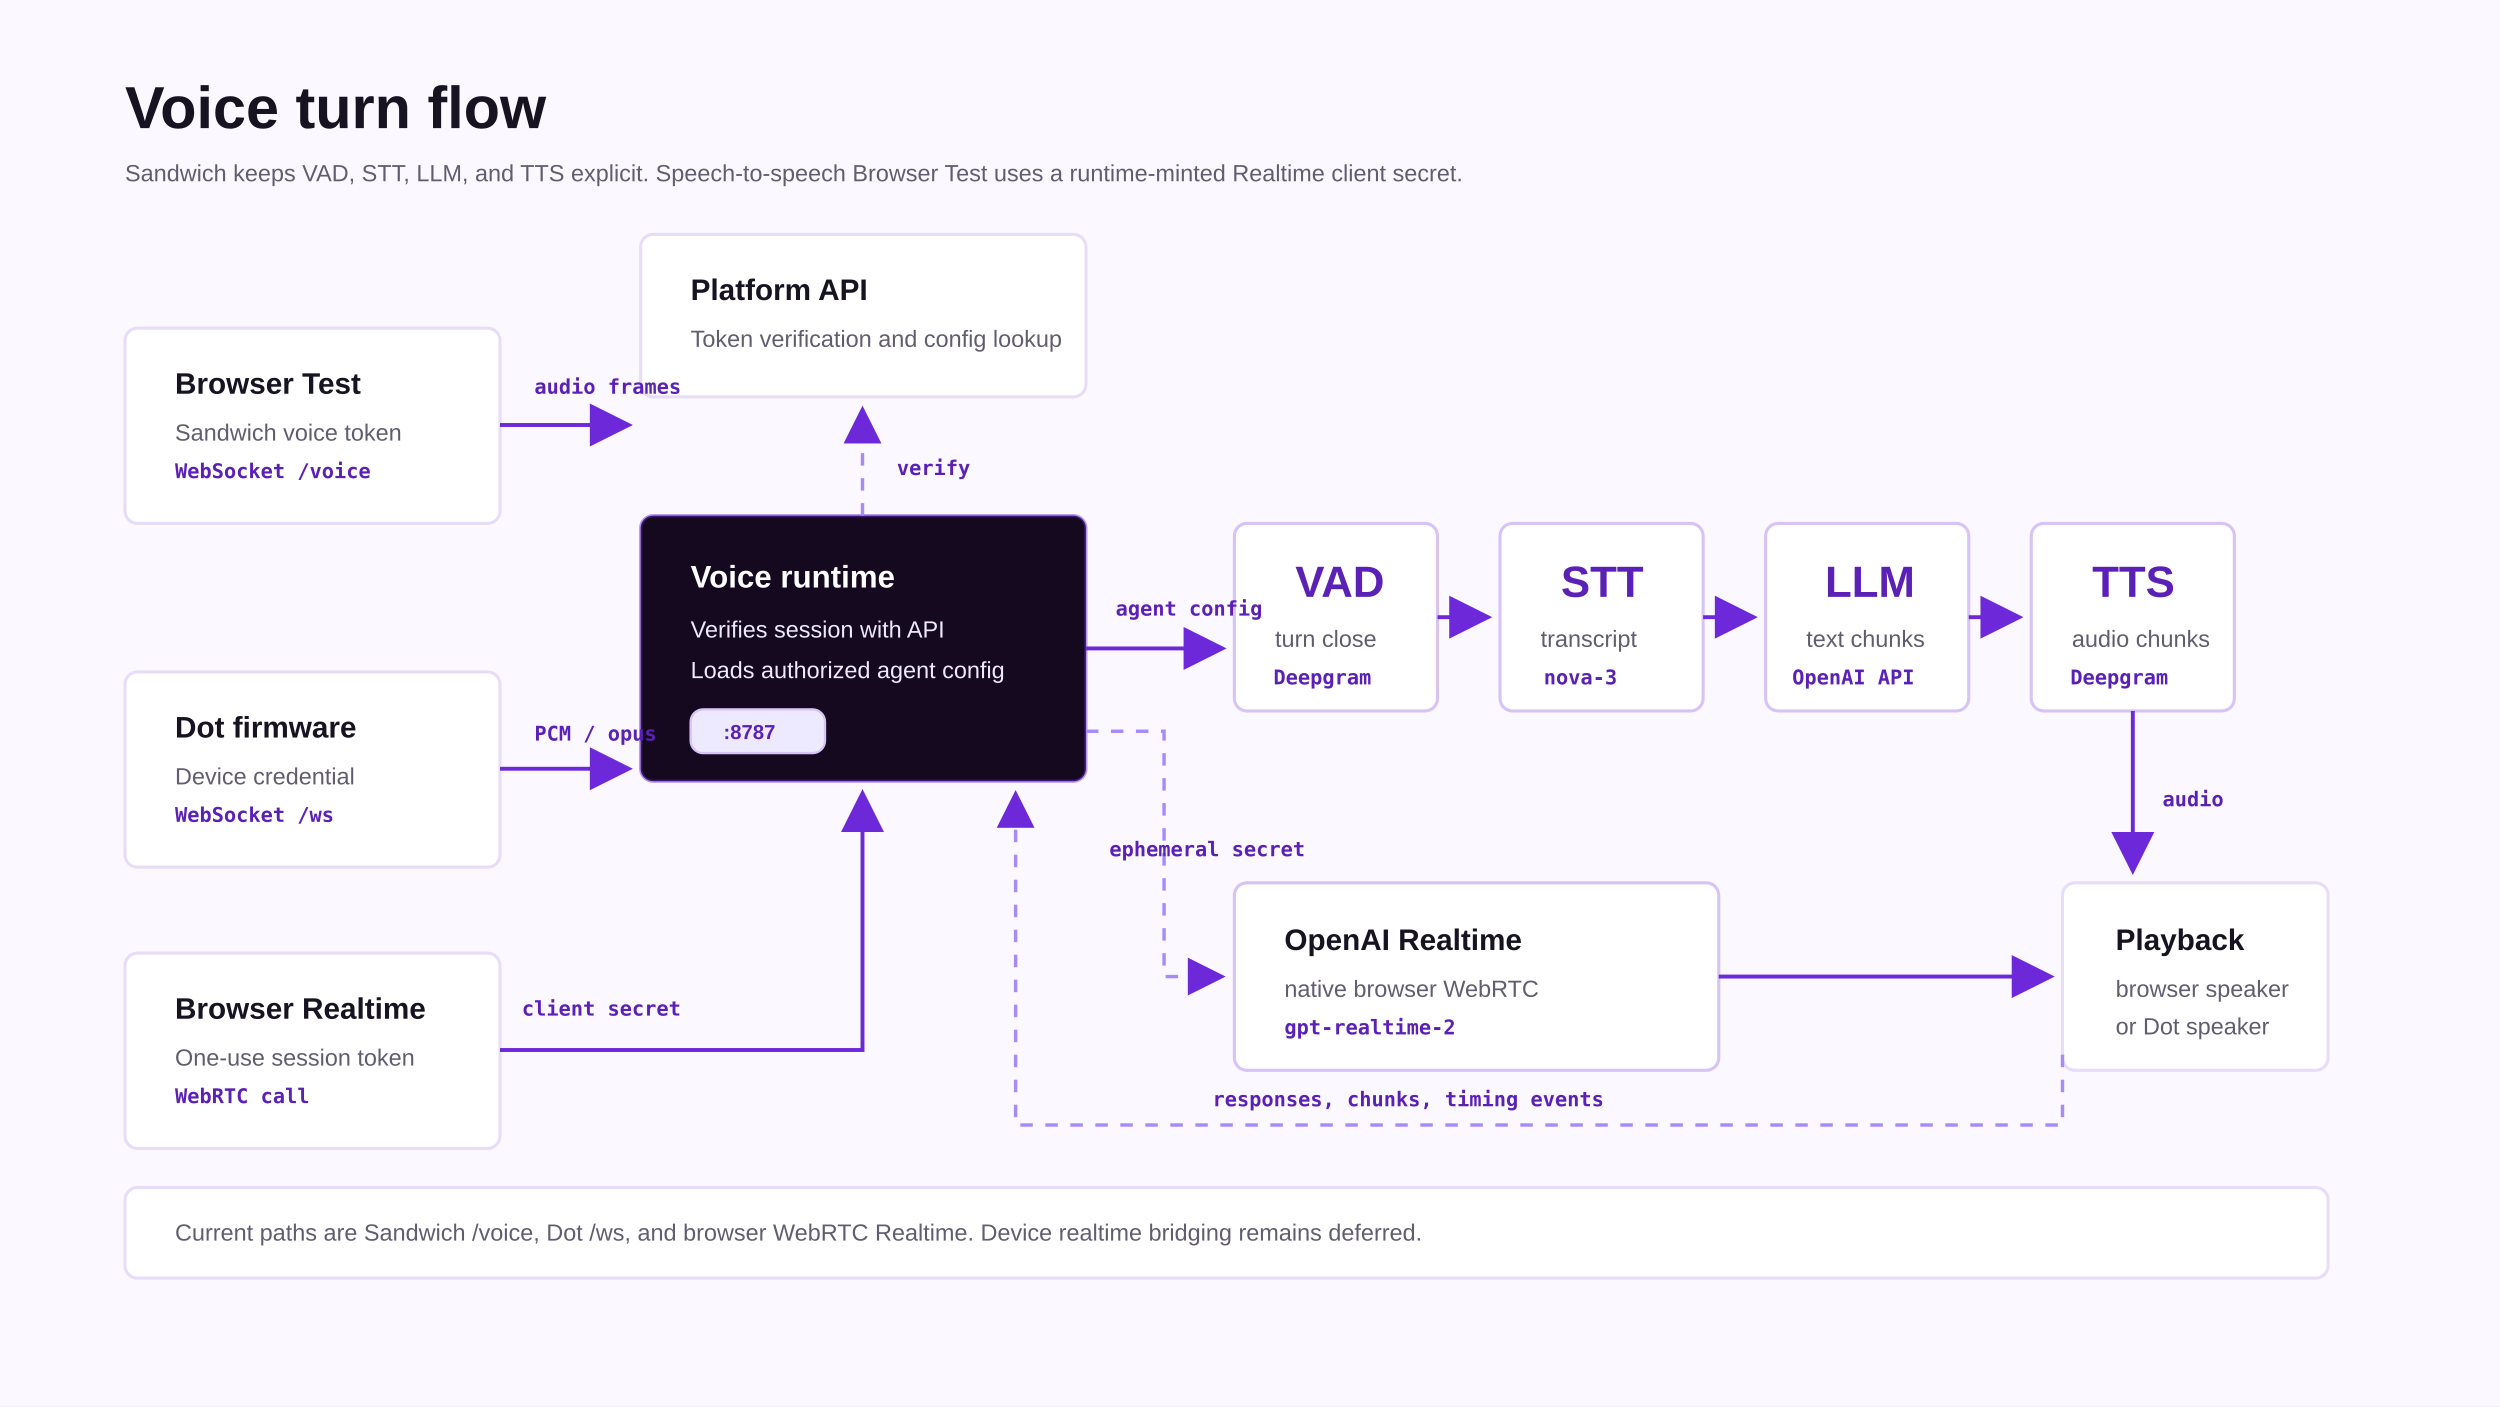
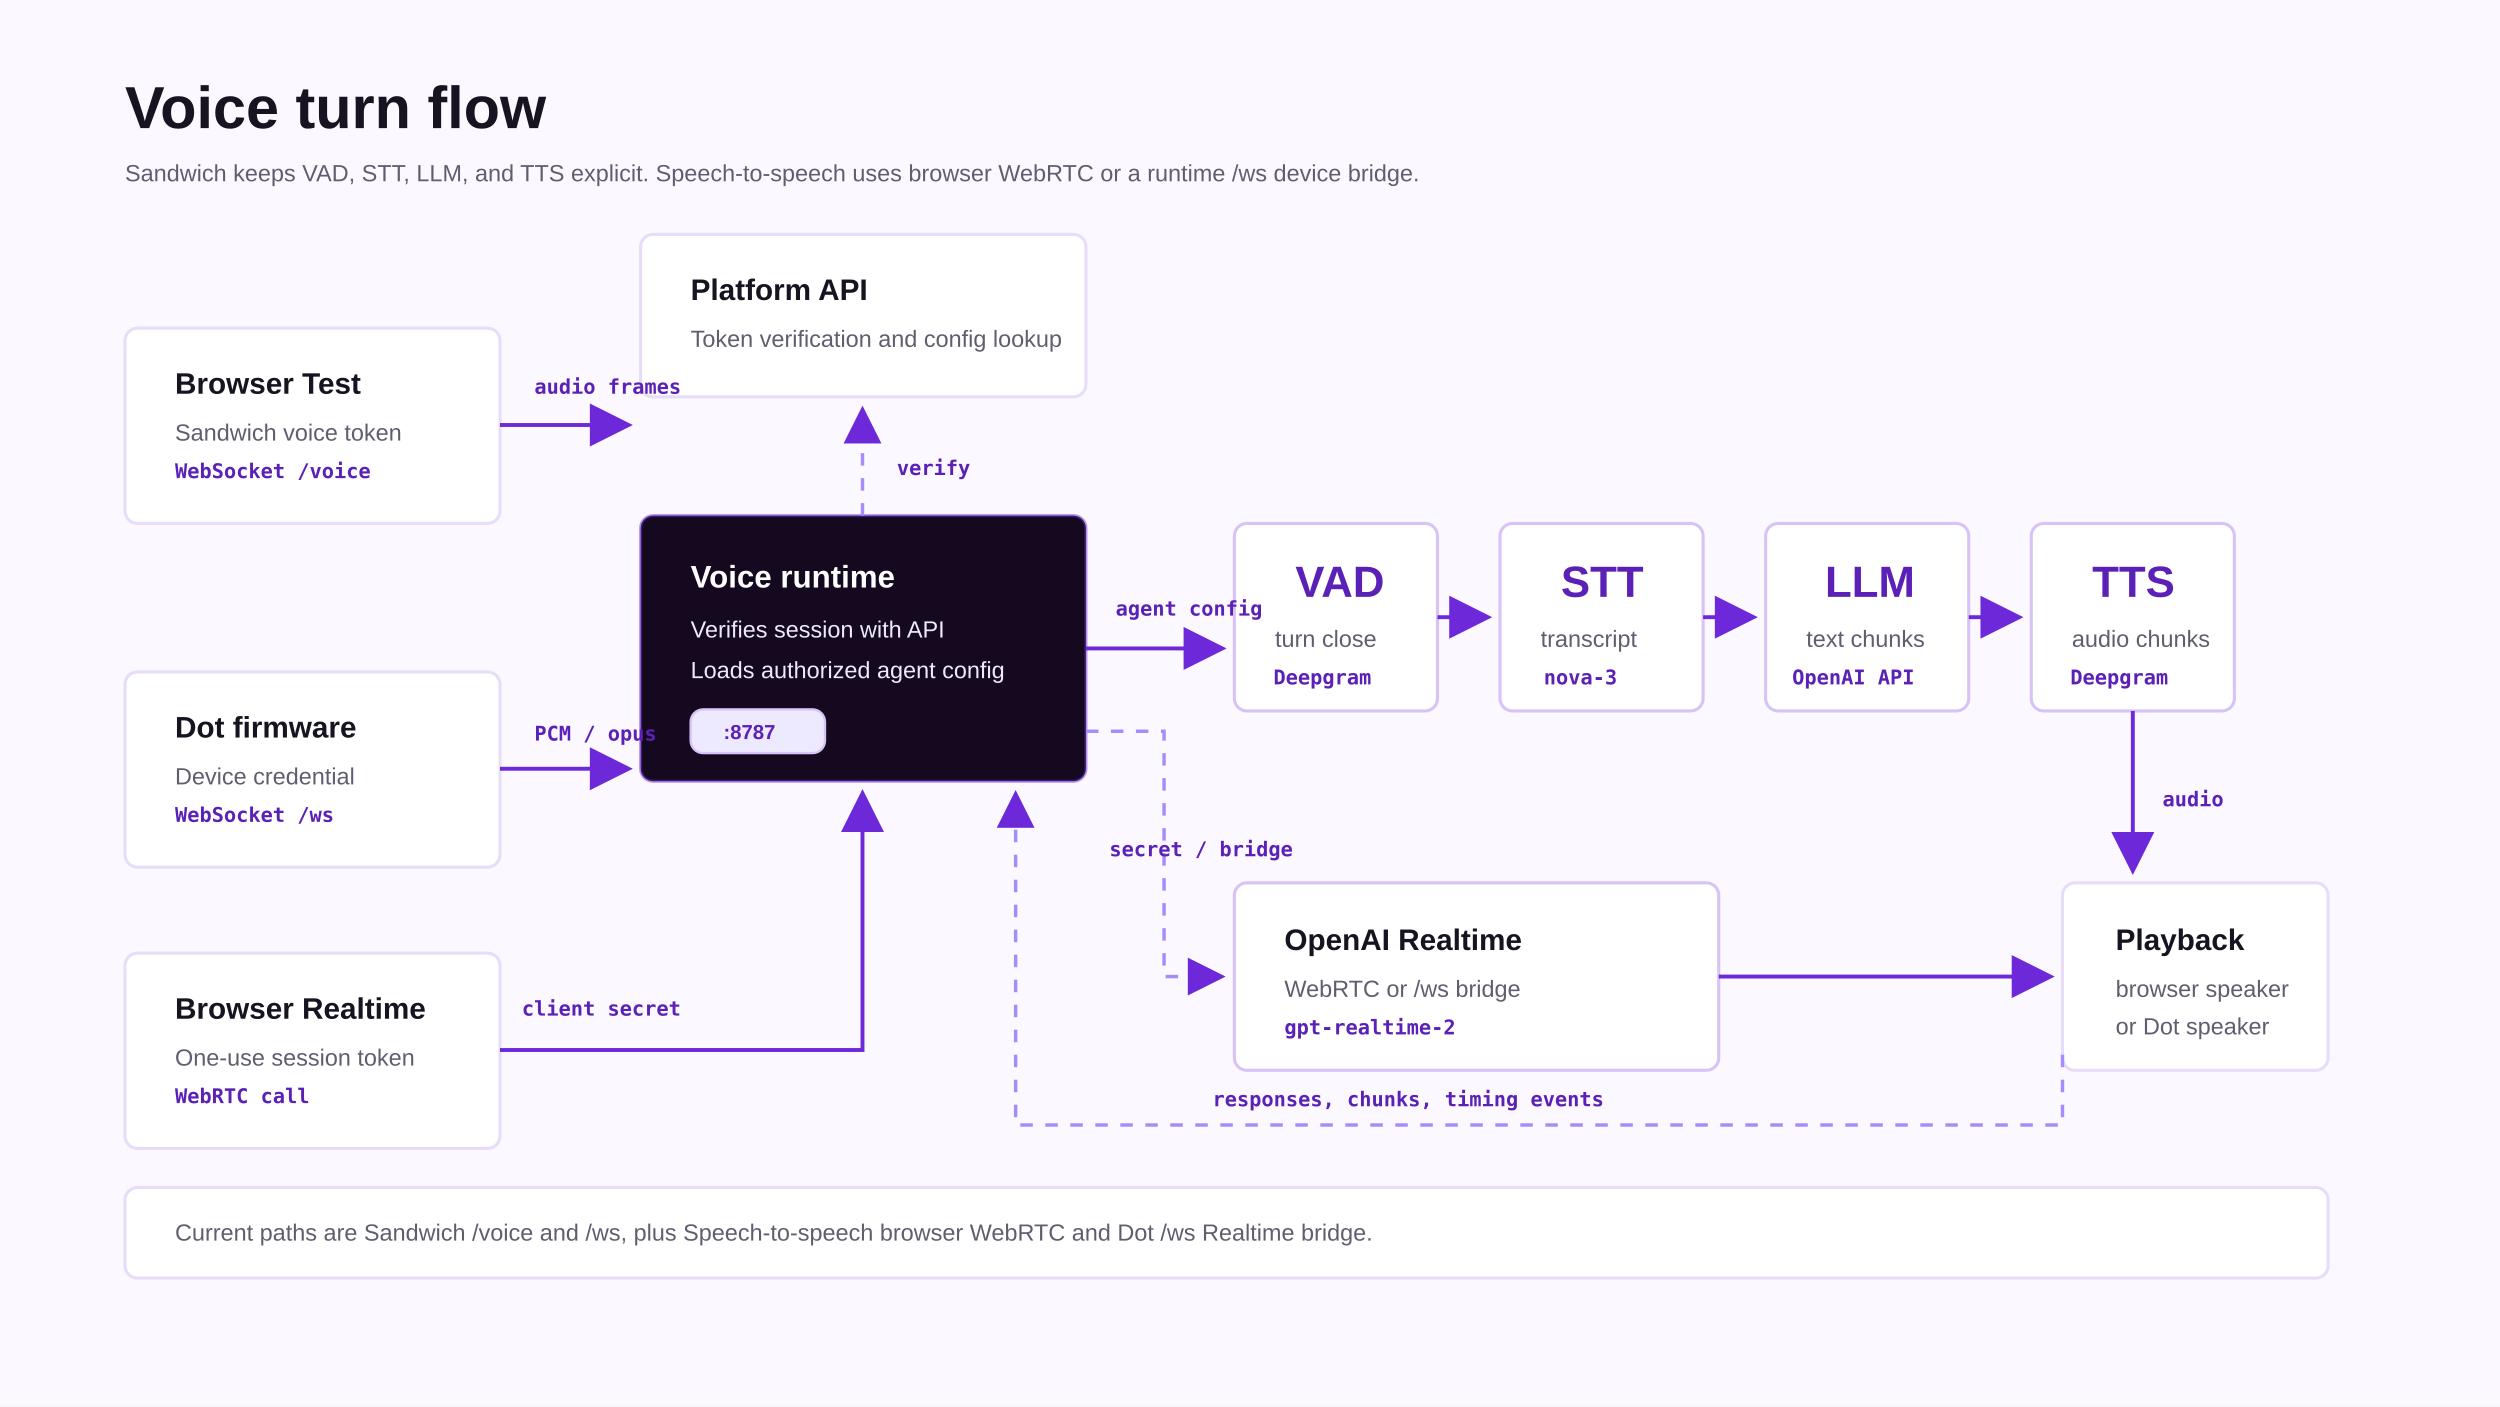
<svg xmlns="http://www.w3.org/2000/svg" width="1600" height="900" viewBox="0 0 1600 900" fill="none" role="img" aria-labelledby="voice-turn-flow-title voice-turn-flow-desc">
  <defs>
    <marker id="arrow" markerWidth="11" markerHeight="11" refX="9" refY="5.5" orient="auto" markerUnits="strokeWidth">
      <path d="M0 0L11 5.5L0 11Z" fill="#6d28d9" />
    </marker>
    <style>
      .bg { fill: #fbf9ff; }
      .panel { fill: #fff; stroke: #e8ddf8; stroke-width: 2; }
      .stage { fill: #fff; stroke: #d8c3f7; stroke-width: 2; }
      .runtime { fill: #14091f; stroke: #6d28d9; stroke-opacity: .48; stroke-width: 2; }
      .title { font-family: Manrope, Arial, sans-serif; font-size: 38px; font-weight: 800; fill: #171321; }
      .body { font-family: Manrope, Arial, sans-serif; font-size: 15px; font-weight: 500; fill: #625c6f; }
      .label { font-family: Manrope, Arial, sans-serif; font-size: 19px; font-weight: 800; fill: #171321; }
      .dark-label { font-family: Manrope, Arial, sans-serif; font-size: 20px; font-weight: 800; fill: #fff; }
      .dark-body { font-family: Manrope, Arial, sans-serif; font-size: 15px; font-weight: 500; fill: #ede9fe; }
      .stage-title { font-family: Manrope, Arial, sans-serif; font-size: 28px; font-weight: 900; fill: #5b21b6; }
      .mono { font-family: SFMono-Regular, Consolas, monospace; font-size: 13px; font-weight: 600; fill: #5b21b6; }
      .line { stroke: #6d28d9; stroke-width: 2.5; marker-end: url(#arrow); }
      .line-soft { stroke: #a78bfa; stroke-width: 2.2; stroke-dasharray: 8 8; marker-end: url(#arrow); }
      .chip { fill: #ede9fe; stroke: #d8c3f7; stroke-width: 1.5; }
      .chip-text { font-family: Manrope, Arial, sans-serif; font-size: 13px; font-weight: 800; fill: #5b21b6; }
    </style>
  </defs>
  <rect class="bg" width="1600" height="900" />
  <text class="title" x="80" y="82">Voice turn flow</text>
-   <text class="body" x="80" y="116">Sandwich keeps VAD, STT, LLM, and TTS explicit. Speech-to-speech Browser Test uses a runtime-minted Realtime client secret.</text>
+   <text class="body" x="80" y="116">Sandwich keeps VAD, STT, LLM, and TTS explicit. Speech-to-speech uses browser WebRTC or a runtime /ws device bridge.</text>
  <rect class="panel" x="80" y="210" width="240" height="125" rx="8" />
  <text class="label" x="112" y="252">Browser Test</text>
  <text class="body" x="112" y="282">Sandwich voice token</text>
  <text class="mono" x="112" y="306">WebSocket /voice</text>
  <rect class="panel" x="80" y="430" width="240" height="125" rx="8" />
  <text class="label" x="112" y="472">Dot firmware</text>
  <text class="body" x="112" y="502">Device credential</text>
  <text class="mono" x="112" y="526">WebSocket /ws</text>
  <rect class="panel" x="80" y="610" width="240" height="125" rx="8" />
  <text class="label" x="112" y="652">Browser Realtime</text>
  <text class="body" x="112" y="682">One-use session token</text>
  <text class="mono" x="112" y="706">WebRTC call</text>
  <rect class="panel" x="410" y="150" width="285" height="104" rx="8" />
  <text class="label" x="442" y="192">Platform API</text>
  <text class="body" x="442" y="222">Token verification and config lookup</text>
  <rect class="runtime" x="410" y="330" width="285" height="170" rx="8" />
  <text class="dark-label" x="442" y="376">Voice runtime</text>
  <text class="dark-body" x="442" y="408">Verifies session with API</text>
  <text class="dark-body" x="442" y="434">Loads authorized agent config</text>
  <rect class="chip" x="442" y="454" width="86" height="28" rx="8" />
  <text class="chip-text" x="463" y="473">:8787</text>
  <path class="line" d="M320 272H400" />
  <text class="mono" x="342" y="252">audio frames</text>
  <path class="line" d="M320 492H400" />
  <text class="mono" x="342" y="474">PCM / opus</text>
  <path class="line" d="M320 672H552V510" />
  <text class="mono" x="334" y="650">client secret</text>
  <path class="line-soft" d="M552 330V264" />
  <text class="mono" x="574" y="304">verify</text>
  <rect class="stage" x="790" y="335" width="130" height="120" rx="8" />
  <text class="stage-title" x="829" y="382">VAD</text>
  <text class="body" x="816" y="414">turn close</text>
  <text class="mono" x="815" y="438">Deepgram</text>
  <rect class="stage" x="960" y="335" width="130" height="120" rx="8" />
  <text class="stage-title" x="999" y="382">STT</text>
  <text class="body" x="986" y="414">transcript</text>
  <text class="mono" x="988" y="438">nova-3</text>
  <rect class="stage" x="1130" y="335" width="130" height="120" rx="8" />
  <text class="stage-title" x="1168" y="382">LLM</text>
  <text class="body" x="1156" y="414">text chunks</text>
  <text class="mono" x="1147" y="438">OpenAI API</text>
  <rect class="stage" x="1300" y="335" width="130" height="120" rx="8" />
  <text class="stage-title" x="1339" y="382">TTS</text>
  <text class="body" x="1326" y="414">audio chunks</text>
  <text class="mono" x="1325" y="438">Deepgram</text>
  <rect class="panel" x="1320" y="565" width="170" height="120" rx="8" />
  <text class="label" x="1354" y="608">Playback</text>
  <text class="body" x="1354" y="638">browser speaker</text>
  <text class="body" x="1354" y="662">or Dot speaker</text>
  <rect class="stage" x="790" y="565" width="310" height="120" rx="8" />
  <text class="label" x="822" y="608">OpenAI Realtime</text>
-   <text class="body" x="822" y="638">native browser WebRTC</text>
+   <text class="body" x="822" y="638">WebRTC or /ws bridge</text>
  <text class="mono" x="822" y="662">gpt-realtime-2</text>
  <path class="line" d="M695 415H780" />
  <text class="mono" x="714" y="394">agent config</text>
  <path class="line" d="M920 395H950" />
  <path class="line" d="M1090 395H1120" />
  <path class="line" d="M1260 395H1290" />
  <path class="line" d="M1365 455V555" />
  <text class="mono" x="1384" y="516">audio</text>
  <path class="line-soft" d="M695 468H745V625H780" />
-   <text class="mono" x="710" y="548">ephemeral secret</text>
+   <text class="mono" x="710" y="548">secret / bridge</text>
  <path class="line" d="M1100 625H1310" />
  <path class="line-soft" d="M1320 675V720H650V510" />
  <text class="mono" x="776" y="708">responses, chunks, timing events</text>
  <rect class="panel" x="80" y="760" width="1410" height="58" rx="8" />
-   <text class="body" x="112" y="794">Current paths are Sandwich /voice, Dot /ws, and browser WebRTC Realtime. Device realtime bridging remains deferred.</text>
+   <text class="body" x="112" y="794">Current paths are Sandwich /voice and /ws, plus Speech-to-speech browser WebRTC and Dot /ws Realtime bridge.</text>
</svg>
